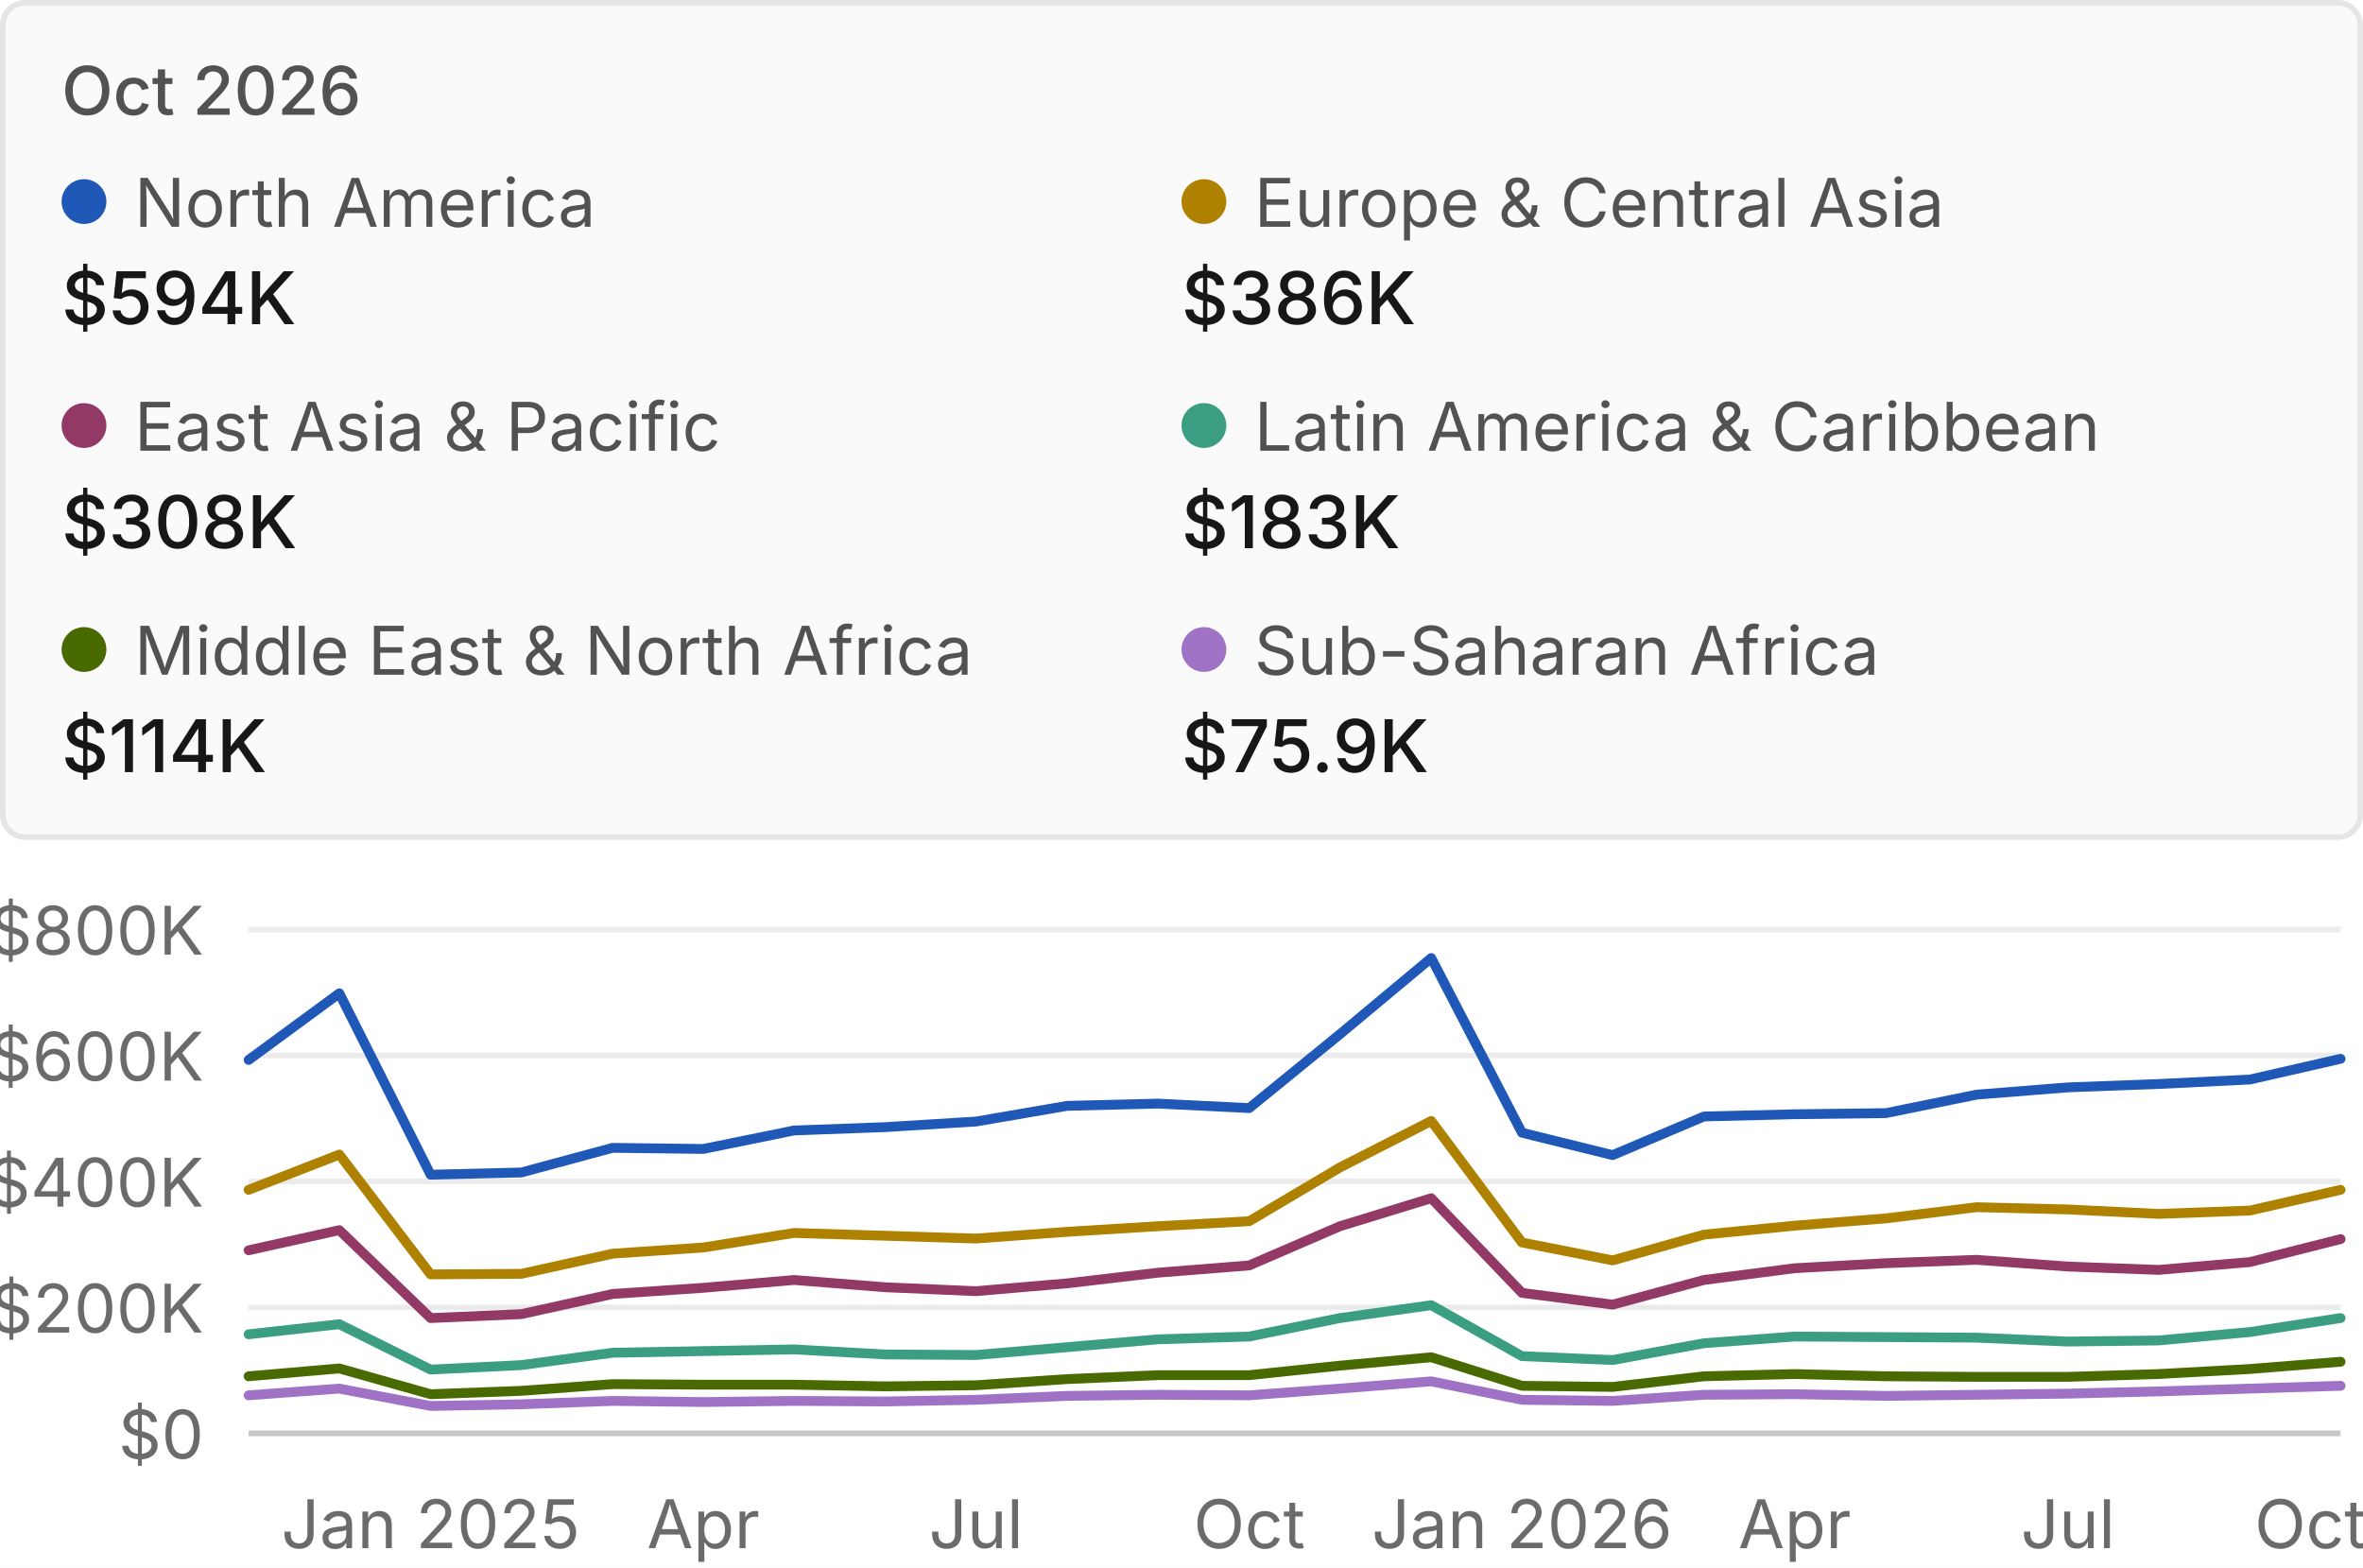
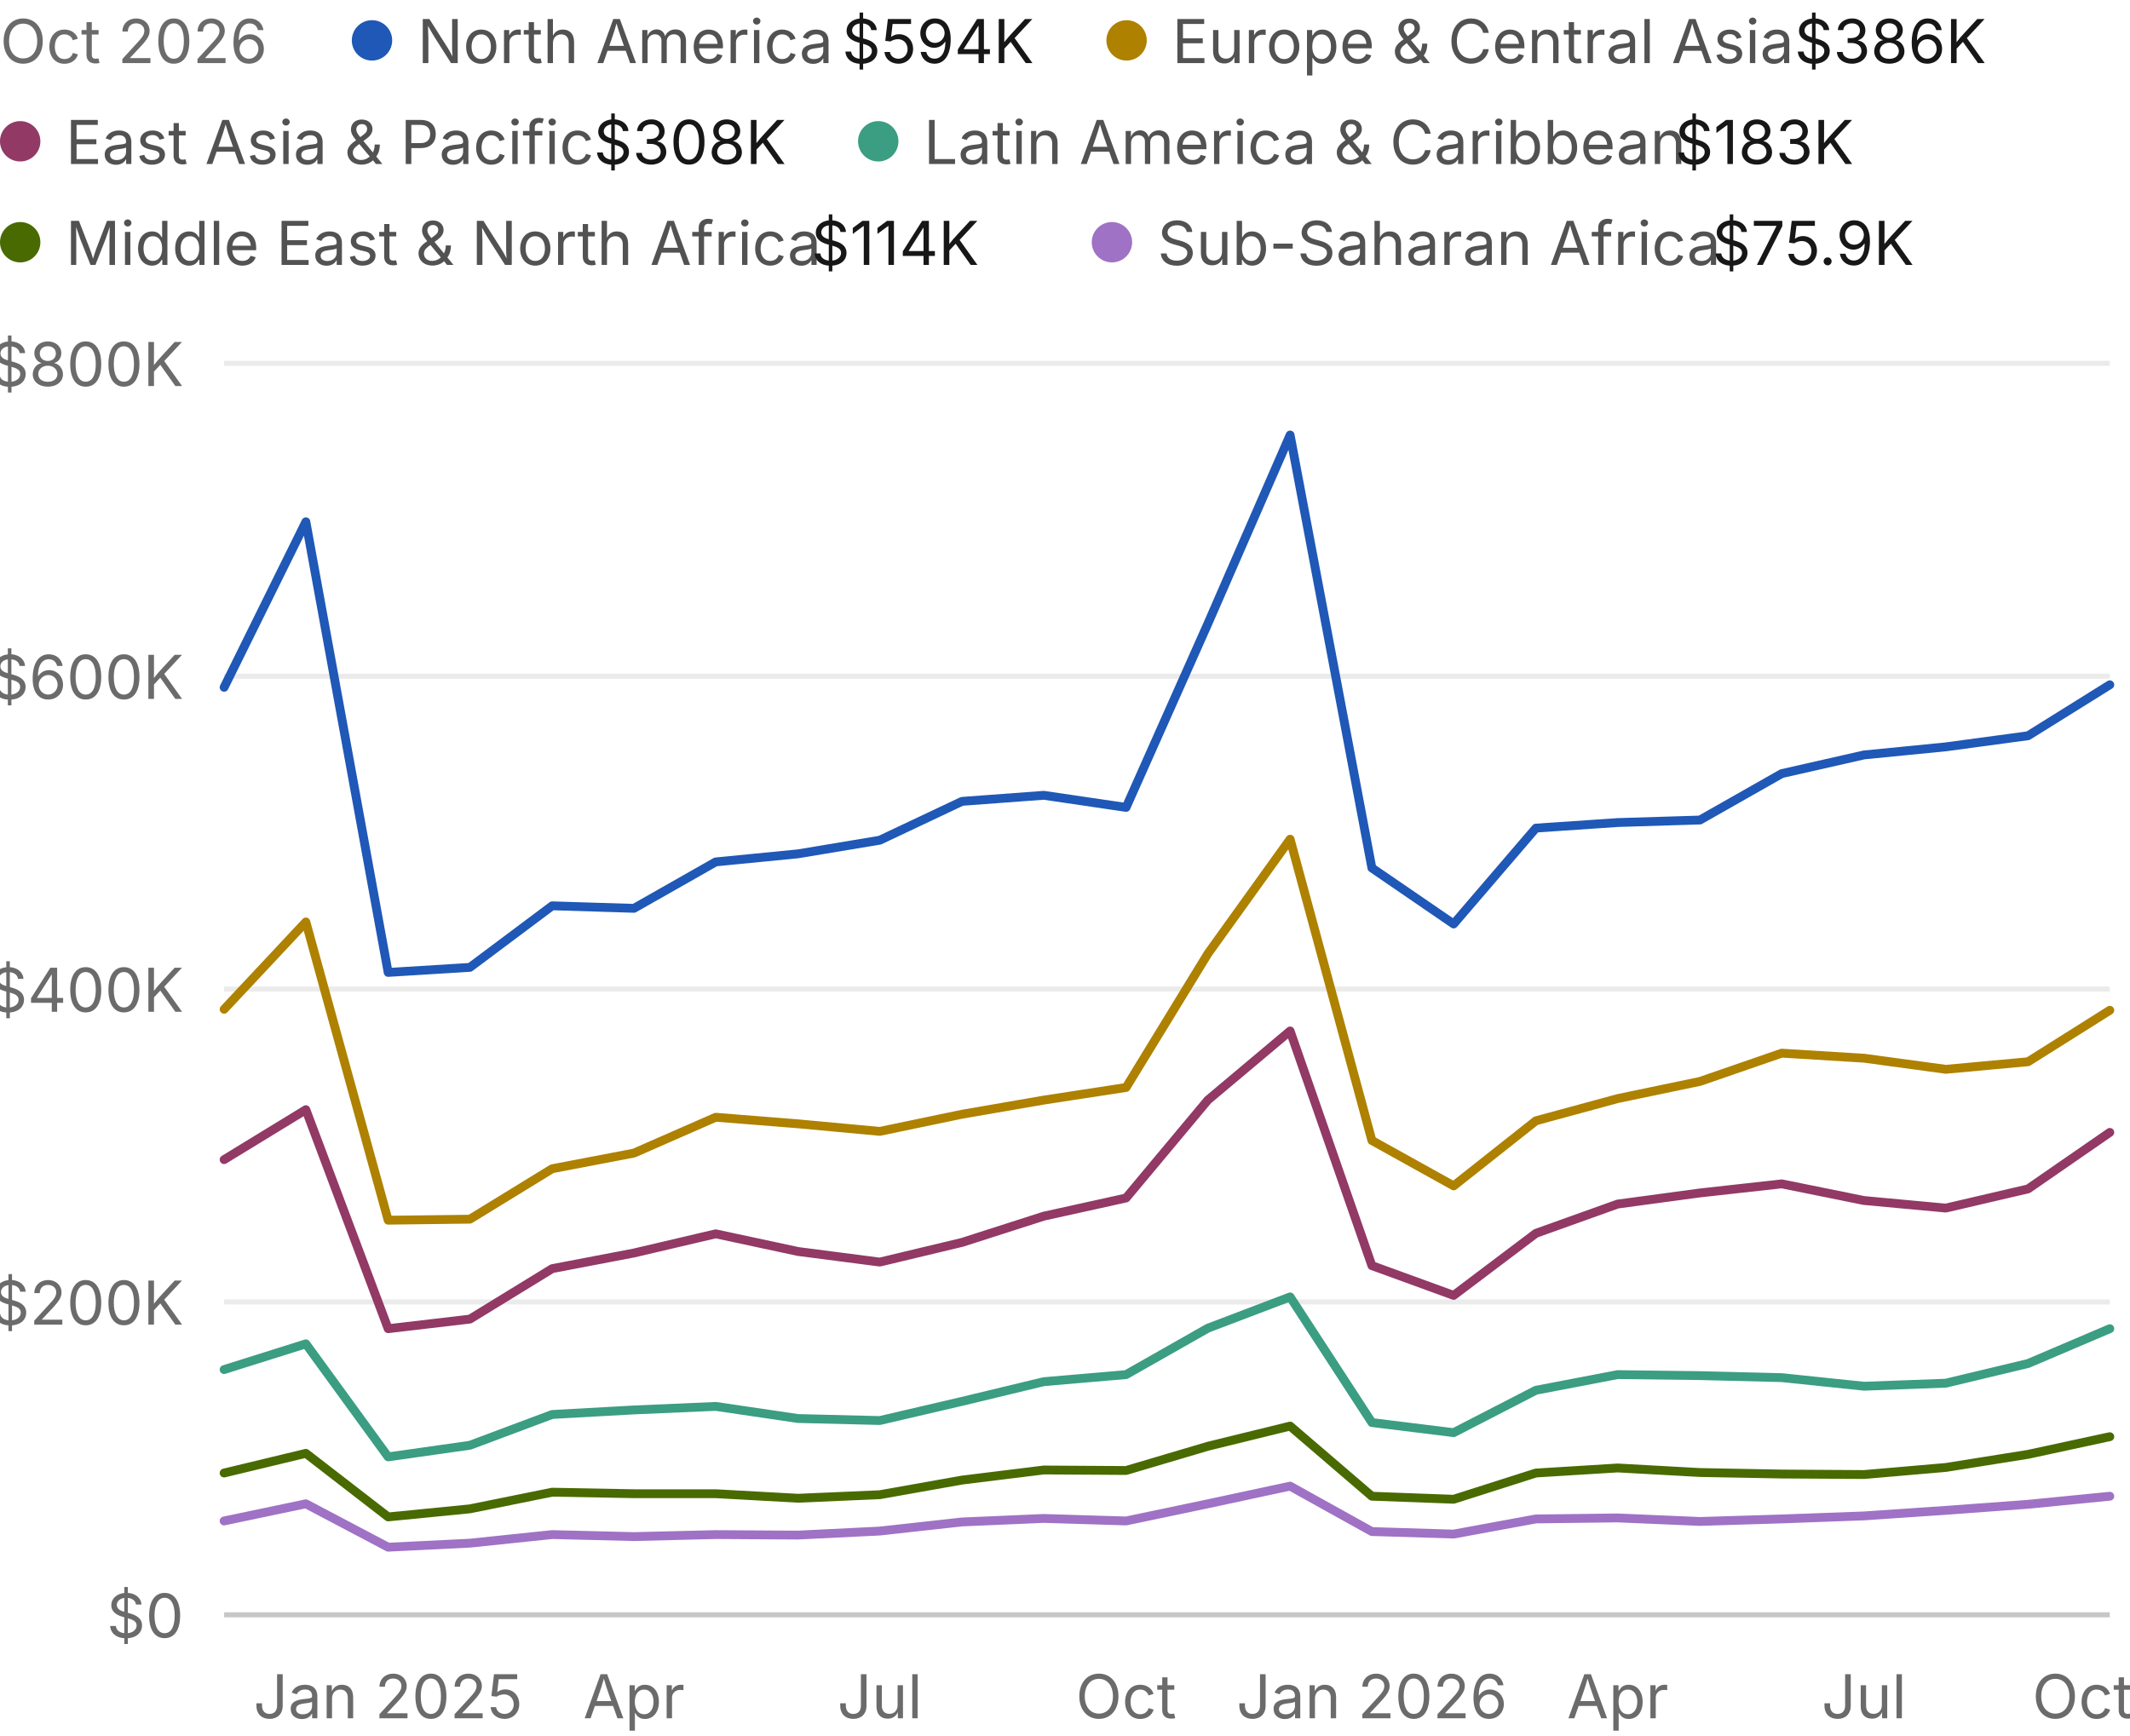
- <svg xmlns="http://www.w3.org/2000/svg" font-family="IBM Plex Sans, system-ui, -apple-system, &quot;Segoe UI&quot;, sans-serif" width="422" height="280" viewBox="0 0 422 280" role="img" aria-label="Revenue by world region" data-hm-kind="line" data-hm-x="44.4,418,24" data-hm-y="0,800000,256,166" data-hm-plot="44.4,166,418,256" data-hm-readout="1">
-   <rect width="422" height="280" fill="#ffffff" />
+ <svg xmlns="http://www.w3.org/2000/svg" font-family="IBM Plex Sans, system-ui, -apple-system, &quot;Segoe UI&quot;, sans-serif" width="422" height="344" viewBox="0 0 422 344" role="img" aria-label="Revenue by world region" data-hm-kind="line" data-hm-x="44.4,418,24" data-hm-y="0,800000,320,72" data-hm-plot="44.4,72,418,320" data-hm-readout="1">
+   <rect width="422" height="344" fill="#ffffff" />
  <g class="hm-readout">
-     <rect x="0.5" y="0.5" width="421" height="149" rx="4" fill="#fafafa" stroke="#e5e5e5" />
-     <text x="11" y="20.5" font-size="12" font-weight="500" class="hm-rh" fill="#525252">Oct 2026</text>
-     <circle cx="15" cy="36" r="4" fill="#1f58b6" />
-     <text x="24" y="40.5" font-size="12" fill="#525252">North America</text>
-     <text x="11" y="57.9" font-size="13" font-weight="500" class="hm-rv hm-rv-0" fill="#171717">$594K</text>
-     <circle cx="215" cy="36" r="4" fill="#ae8100" />
-     <text x="224" y="40.5" font-size="12" fill="#525252">Europe &amp; Central Asia</text>
-     <text x="211" y="57.9" font-size="13" font-weight="500" class="hm-rv hm-rv-1" fill="#171717">$386K</text>
-     <circle cx="15" cy="76" r="4" fill="#923965" />
-     <text x="24" y="80.5" font-size="12" fill="#525252">East Asia &amp; Pacific</text>
-     <text x="11" y="97.9" font-size="13" font-weight="500" class="hm-rv hm-rv-2" fill="#171717">$308K</text>
-     <circle cx="215" cy="76" r="4" fill="#3b9d82" />
-     <text x="224" y="80.5" font-size="12" fill="#525252">Latin America &amp; Caribbean</text>
-     <text x="211" y="97.9" font-size="13" font-weight="500" class="hm-rv hm-rv-3" fill="#171717">$183K</text>
-     <circle cx="15" cy="116" r="4" fill="#486a00" />
-     <text x="24" y="120.5" font-size="12" fill="#525252">Middle East &amp; North Africa</text>
-     <text x="11" y="137.9" font-size="13" font-weight="500" class="hm-rv hm-rv-4" fill="#171717">$114K</text>
-     <circle cx="215" cy="116" r="4" fill="#9f72c5" />
-     <text x="224" y="120.5" font-size="12" fill="#525252">Sub-Saharan Africa</text>
-     <text x="211" y="137.9" font-size="13" font-weight="500" class="hm-rv hm-rv-5" fill="#171717">$75.9K</text>
+     <text x="0" y="12.5" font-size="12" class="hm-rh" fill="#6b6b6b">Oct 2026</text>
+     <circle cx="73.7" cy="8" r="4" fill="#1f58b6" />
+     <text x="82.7" y="12.5" font-size="12" fill="#525252">North America</text>
+     <text x="166.8" y="12.5" font-size="12" class="hm-rv hm-rv-0" fill="#171717">$594K</text>
+     <circle cx="223.2" cy="8" r="4" fill="#ae8100" />
+     <text x="232.2" y="12.5" font-size="12" fill="#525252">Europe &amp; Central Asia</text>
+     <text x="355.5" y="12.5" font-size="12" class="hm-rv hm-rv-1" fill="#171717">$386K</text>
+     <circle cx="4" cy="28" r="4" fill="#923965" />
+     <text x="13" y="32.5" font-size="12" fill="#525252">East Asia &amp; Pacific</text>
+     <text x="117.6" y="32.5" font-size="12" class="hm-rv hm-rv-2" fill="#171717">$308K</text>
+     <circle cx="174" cy="28" r="4" fill="#3b9d82" />
+     <text x="183" y="32.5" font-size="12" fill="#525252">Latin America &amp; Caribbean</text>
+     <text x="331.8" y="32.5" font-size="12" class="hm-rv hm-rv-3" fill="#171717">$183K</text>
+     <circle cx="4" cy="48" r="4" fill="#486a00" />
+     <text x="13" y="52.5" font-size="12" fill="#525252">Middle East &amp; North Africa</text>
+     <text x="160.7" y="52.5" font-size="12" class="hm-rv hm-rv-4" fill="#171717">$114K</text>
+     <circle cx="220.3" cy="48" r="4" fill="#9f72c5" />
+     <text x="229.3" y="52.5" font-size="12" fill="#525252">Sub-Saharan Africa</text>
+     <text x="339.2" y="52.5" font-size="12" class="hm-rv hm-rv-5" fill="#171717">$75.9K</text>
  </g>
-   <line x1="44.4" y1="256" x2="418" y2="256" stroke="#c7c7c7" />
-   <text x="36.4" y="260.5" font-size="12" text-anchor="end" fill="#6b6b6b">$0</text>
-   <line x1="44.4" y1="233.5" x2="418" y2="233.5" stroke="#ebebeb" />
-   <text x="36.4" y="238" font-size="12" text-anchor="end" fill="#6b6b6b">$200K</text>
-   <line x1="44.4" y1="211" x2="418" y2="211" stroke="#ebebeb" />
-   <text x="36.4" y="215.5" font-size="12" text-anchor="end" fill="#6b6b6b">$400K</text>
-   <line x1="44.4" y1="188.5" x2="418" y2="188.5" stroke="#ebebeb" />
-   <text x="36.4" y="193" font-size="12" text-anchor="end" fill="#6b6b6b">$600K</text>
-   <line x1="44.4" y1="166" x2="418" y2="166" stroke="#ebebeb" />
-   <text x="36.4" y="170.5" font-size="12" text-anchor="end" fill="#6b6b6b">$800K</text>
-   <path d="M44.4,249.2L60.6,248L76.9,251.1L93.1,250.8L109.4,250.2L125.6,250.4L141.8,250.2L158.1,250.3L174.3,250L190.6,249.3L206.8,249.1L223.1,249.2L239.3,248L255.6,246.7L271.8,250L288,250.2L304.3,249.1L320.5,249L336.8,249.3L353,249.1L369.3,248.9L385.5,248.5L401.8,248L418,247.5" fill="none" stroke="#9f72c5" stroke-width="1.75" stroke-linejoin="round" stroke-linecap="round" />
-   <path d="M44.4,245.8L60.6,244.4L76.9,249L93.1,248.4L109.4,247.2L125.6,247.3L141.8,247.3L158.1,247.6L174.3,247.4L190.6,246.3L206.8,245.6L223.1,245.6L239.3,243.9L255.6,242.4L271.8,247.5L288,247.7L304.3,245.8L320.5,245.4L336.8,245.8L353,245.9L369.3,245.9L385.5,245.4L401.8,244.5L418,243.2" fill="none" stroke="#486a00" stroke-width="1.75" stroke-linejoin="round" stroke-linecap="round" />
-   <path d="M44.4,238.3L60.6,236.5L76.9,244.6L93.1,243.8L109.4,241.6L125.6,241.3L141.8,241L158.1,241.9L174.3,242L190.6,240.6L206.8,239.2L223.1,238.7L239.3,235.4L255.6,233.1L271.8,242.2L288,242.9L304.3,239.9L320.5,238.7L336.8,238.8L353,238.9L369.3,239.6L385.5,239.4L401.8,237.9L418,235.4" fill="none" stroke="#3b9d82" stroke-width="1.75" stroke-linejoin="round" stroke-linecap="round" />
-   <path d="M44.4,223.3L60.6,219.7L76.9,235.4L93.1,234.7L109.4,231.1L125.6,230L141.8,228.6L158.1,229.9L174.3,230.6L190.6,229.2L206.8,227.3L223.1,226L239.3,219L255.6,214L271.8,230.9L288,233L304.3,228.6L320.5,226.5L336.8,225.6L353,225L369.3,226.2L385.5,226.8L401.8,225.4L418,221.3" fill="none" stroke="#923965" stroke-width="1.75" stroke-linejoin="round" stroke-linecap="round" />
-   <path d="M44.4,212.5L60.6,206.2L76.9,227.6L93.1,227.5L109.4,223.9L125.6,222.8L141.8,220.2L158.1,220.7L174.3,221.2L190.6,220L206.8,219L223.1,218.1L239.3,208.5L255.6,200.2L271.8,221.9L288,225.1L304.3,220.5L320.5,218.9L336.8,217.6L353,215.6L369.3,216L385.5,216.8L401.8,216.2L418,212.5" fill="none" stroke="#ae8100" stroke-width="1.75" stroke-linejoin="round" stroke-linecap="round" />
-   <path d="M44.4,189.3L60.6,177.4L76.9,209.8L93.1,209.4L109.4,205L125.6,205.2L141.8,201.9L158.1,201.3L174.3,200.3L190.6,197.5L206.8,197.1L223.1,197.9L239.3,184.7L255.6,171.1L271.8,202.3L288,206.3L304.3,199.4L320.5,199L336.8,198.8L353,195.5L369.3,194.2L385.5,193.6L401.8,192.8L418,189.1" fill="none" stroke="#1f58b6" stroke-width="1.75" stroke-linejoin="round" stroke-linecap="round" />
-   <text x="76.9" y="276.5" font-size="12" text-anchor="middle" fill="#6b6b6b">Jan 2025</text>
-   <text x="125.6" y="276.5" font-size="12" text-anchor="middle" fill="#6b6b6b">Apr</text>
-   <text x="174.3" y="276.5" font-size="12" text-anchor="middle" fill="#6b6b6b">Jul</text>
-   <text x="223.1" y="276.5" font-size="12" text-anchor="middle" fill="#6b6b6b">Oct</text>
-   <text x="271.8" y="276.5" font-size="12" text-anchor="middle" fill="#6b6b6b">Jan 2026</text>
-   <text x="320.5" y="276.5" font-size="12" text-anchor="middle" fill="#6b6b6b">Apr</text>
-   <text x="369.3" y="276.5" font-size="12" text-anchor="middle" fill="#6b6b6b">Jul</text>
-   <text x="412.6" y="276.5" font-size="12" text-anchor="middle" fill="#6b6b6b">Oct</text>
+   <line x1="44.4" y1="320" x2="418" y2="320" stroke="#c7c7c7" />
+   <text x="36.4" y="324.5" font-size="12" text-anchor="end" fill="#6b6b6b">$0</text>
+   <line x1="44.4" y1="258" x2="418" y2="258" stroke="#ebebeb" />
+   <text x="36.4" y="262.5" font-size="12" text-anchor="end" fill="#6b6b6b">$200K</text>
+   <line x1="44.4" y1="196" x2="418" y2="196" stroke="#ebebeb" />
+   <text x="36.4" y="200.5" font-size="12" text-anchor="end" fill="#6b6b6b">$400K</text>
+   <line x1="44.4" y1="134" x2="418" y2="134" stroke="#ebebeb" />
+   <text x="36.4" y="138.5" font-size="12" text-anchor="end" fill="#6b6b6b">$600K</text>
+   <line x1="44.4" y1="72" x2="418" y2="72" stroke="#ebebeb" />
+   <text x="36.4" y="76.5" font-size="12" text-anchor="end" fill="#6b6b6b">$800K</text>
+   <path d="M44.4,301.4L60.6,298L76.9,306.6L93.1,305.8L109.4,304.1L125.6,304.5L141.8,304.1L158.1,304.2L174.3,303.4L190.6,301.6L206.8,300.9L223.1,301.4L239.3,298L255.6,294.5L271.8,303.5L288,304L304.3,301L320.5,300.8L336.8,301.5L353,301L369.3,300.4L385.5,299.3L401.8,298.1L418,296.5" fill="none" stroke="#9f72c5" stroke-width="1.75" stroke-linejoin="round" stroke-linecap="round" />
+   <path d="M44.4,291.9L60.6,288L76.9,300.6L93.1,299L109.4,295.7L125.6,296L141.8,296L158.1,296.9L174.3,296.2L190.6,293.3L206.8,291.3L223.1,291.4L239.3,286.6L255.6,282.6L271.8,296.5L288,297.1L304.3,291.9L320.5,290.9L336.8,291.8L353,292.1L369.3,292.2L385.5,290.8L401.8,288.2L418,284.7" fill="none" stroke="#486a00" stroke-width="1.75" stroke-linejoin="round" stroke-linecap="round" />
+   <path d="M44.4,271.4L60.6,266.3L76.9,288.7L93.1,286.4L109.4,280.3L125.6,279.4L141.8,278.7L158.1,281.1L174.3,281.5L190.6,277.7L206.8,273.8L223.1,272.4L239.3,263.2L255.6,257L271.8,281.9L288,283.9L304.3,275.5L320.5,272.4L336.8,272.6L353,273L369.3,274.7L385.5,274.1L401.8,270.2L418,263.3" fill="none" stroke="#3b9d82" stroke-width="1.75" stroke-linejoin="round" stroke-linecap="round" />
+   <path d="M44.4,229.8L60.6,219.9L76.9,263.3L93.1,261.4L109.4,251.4L125.6,248.3L141.8,244.5L158.1,248L174.3,250.1L190.6,246.2L206.8,241L223.1,237.4L239.3,218L255.6,204.3L271.8,250.8L288,256.7L304.3,244.4L320.5,238.6L336.8,236.4L353,234.6L369.3,237.9L385.5,239.4L401.8,235.6L418,224.4" fill="none" stroke="#923965" stroke-width="1.75" stroke-linejoin="round" stroke-linecap="round" />
+   <path d="M44.4,200L60.6,182.7L76.9,241.8L93.1,241.6L109.4,231.6L125.6,228.5L141.8,221.4L158.1,222.7L174.3,224.2L190.6,220.8L206.8,218L223.1,215.5L239.3,189L255.6,166.3L271.8,226L288,235L304.3,222.1L320.5,217.7L336.8,214.3L353,208.7L369.3,209.7L385.5,211.9L401.8,210.4L418,200.2" fill="none" stroke="#ae8100" stroke-width="1.75" stroke-linejoin="round" stroke-linecap="round" />
+   <path d="M44.4,136.2L60.6,103.4L76.9,192.7L93.1,191.7L109.4,179.5L125.6,180L141.8,170.8L158.1,169.2L174.3,166.5L190.6,158.8L206.8,157.6L223.1,160L239.3,123.6L255.6,86.2L271.8,172L288,183.1L304.3,164.1L320.5,163L336.8,162.5L353,153.3L369.3,149.6L385.5,148L401.8,145.8L418,135.7" fill="none" stroke="#1f58b6" stroke-width="1.75" stroke-linejoin="round" stroke-linecap="round" />
+   <text x="76.9" y="340.5" font-size="12" text-anchor="middle" fill="#6b6b6b">Jan 2025</text>
+   <text x="125.6" y="340.5" font-size="12" text-anchor="middle" fill="#6b6b6b">Apr</text>
+   <text x="174.3" y="340.5" font-size="12" text-anchor="middle" fill="#6b6b6b">Jul</text>
+   <text x="223.1" y="340.5" font-size="12" text-anchor="middle" fill="#6b6b6b">Oct</text>
+   <text x="271.8" y="340.5" font-size="12" text-anchor="middle" fill="#6b6b6b">Jan 2026</text>
+   <text x="320.5" y="340.5" font-size="12" text-anchor="middle" fill="#6b6b6b">Apr</text>
+   <text x="369.3" y="340.5" font-size="12" text-anchor="middle" fill="#6b6b6b">Jul</text>
+   <text x="412.6" y="340.5" font-size="12" text-anchor="middle" fill="#6b6b6b">Oct</text>
</svg>
